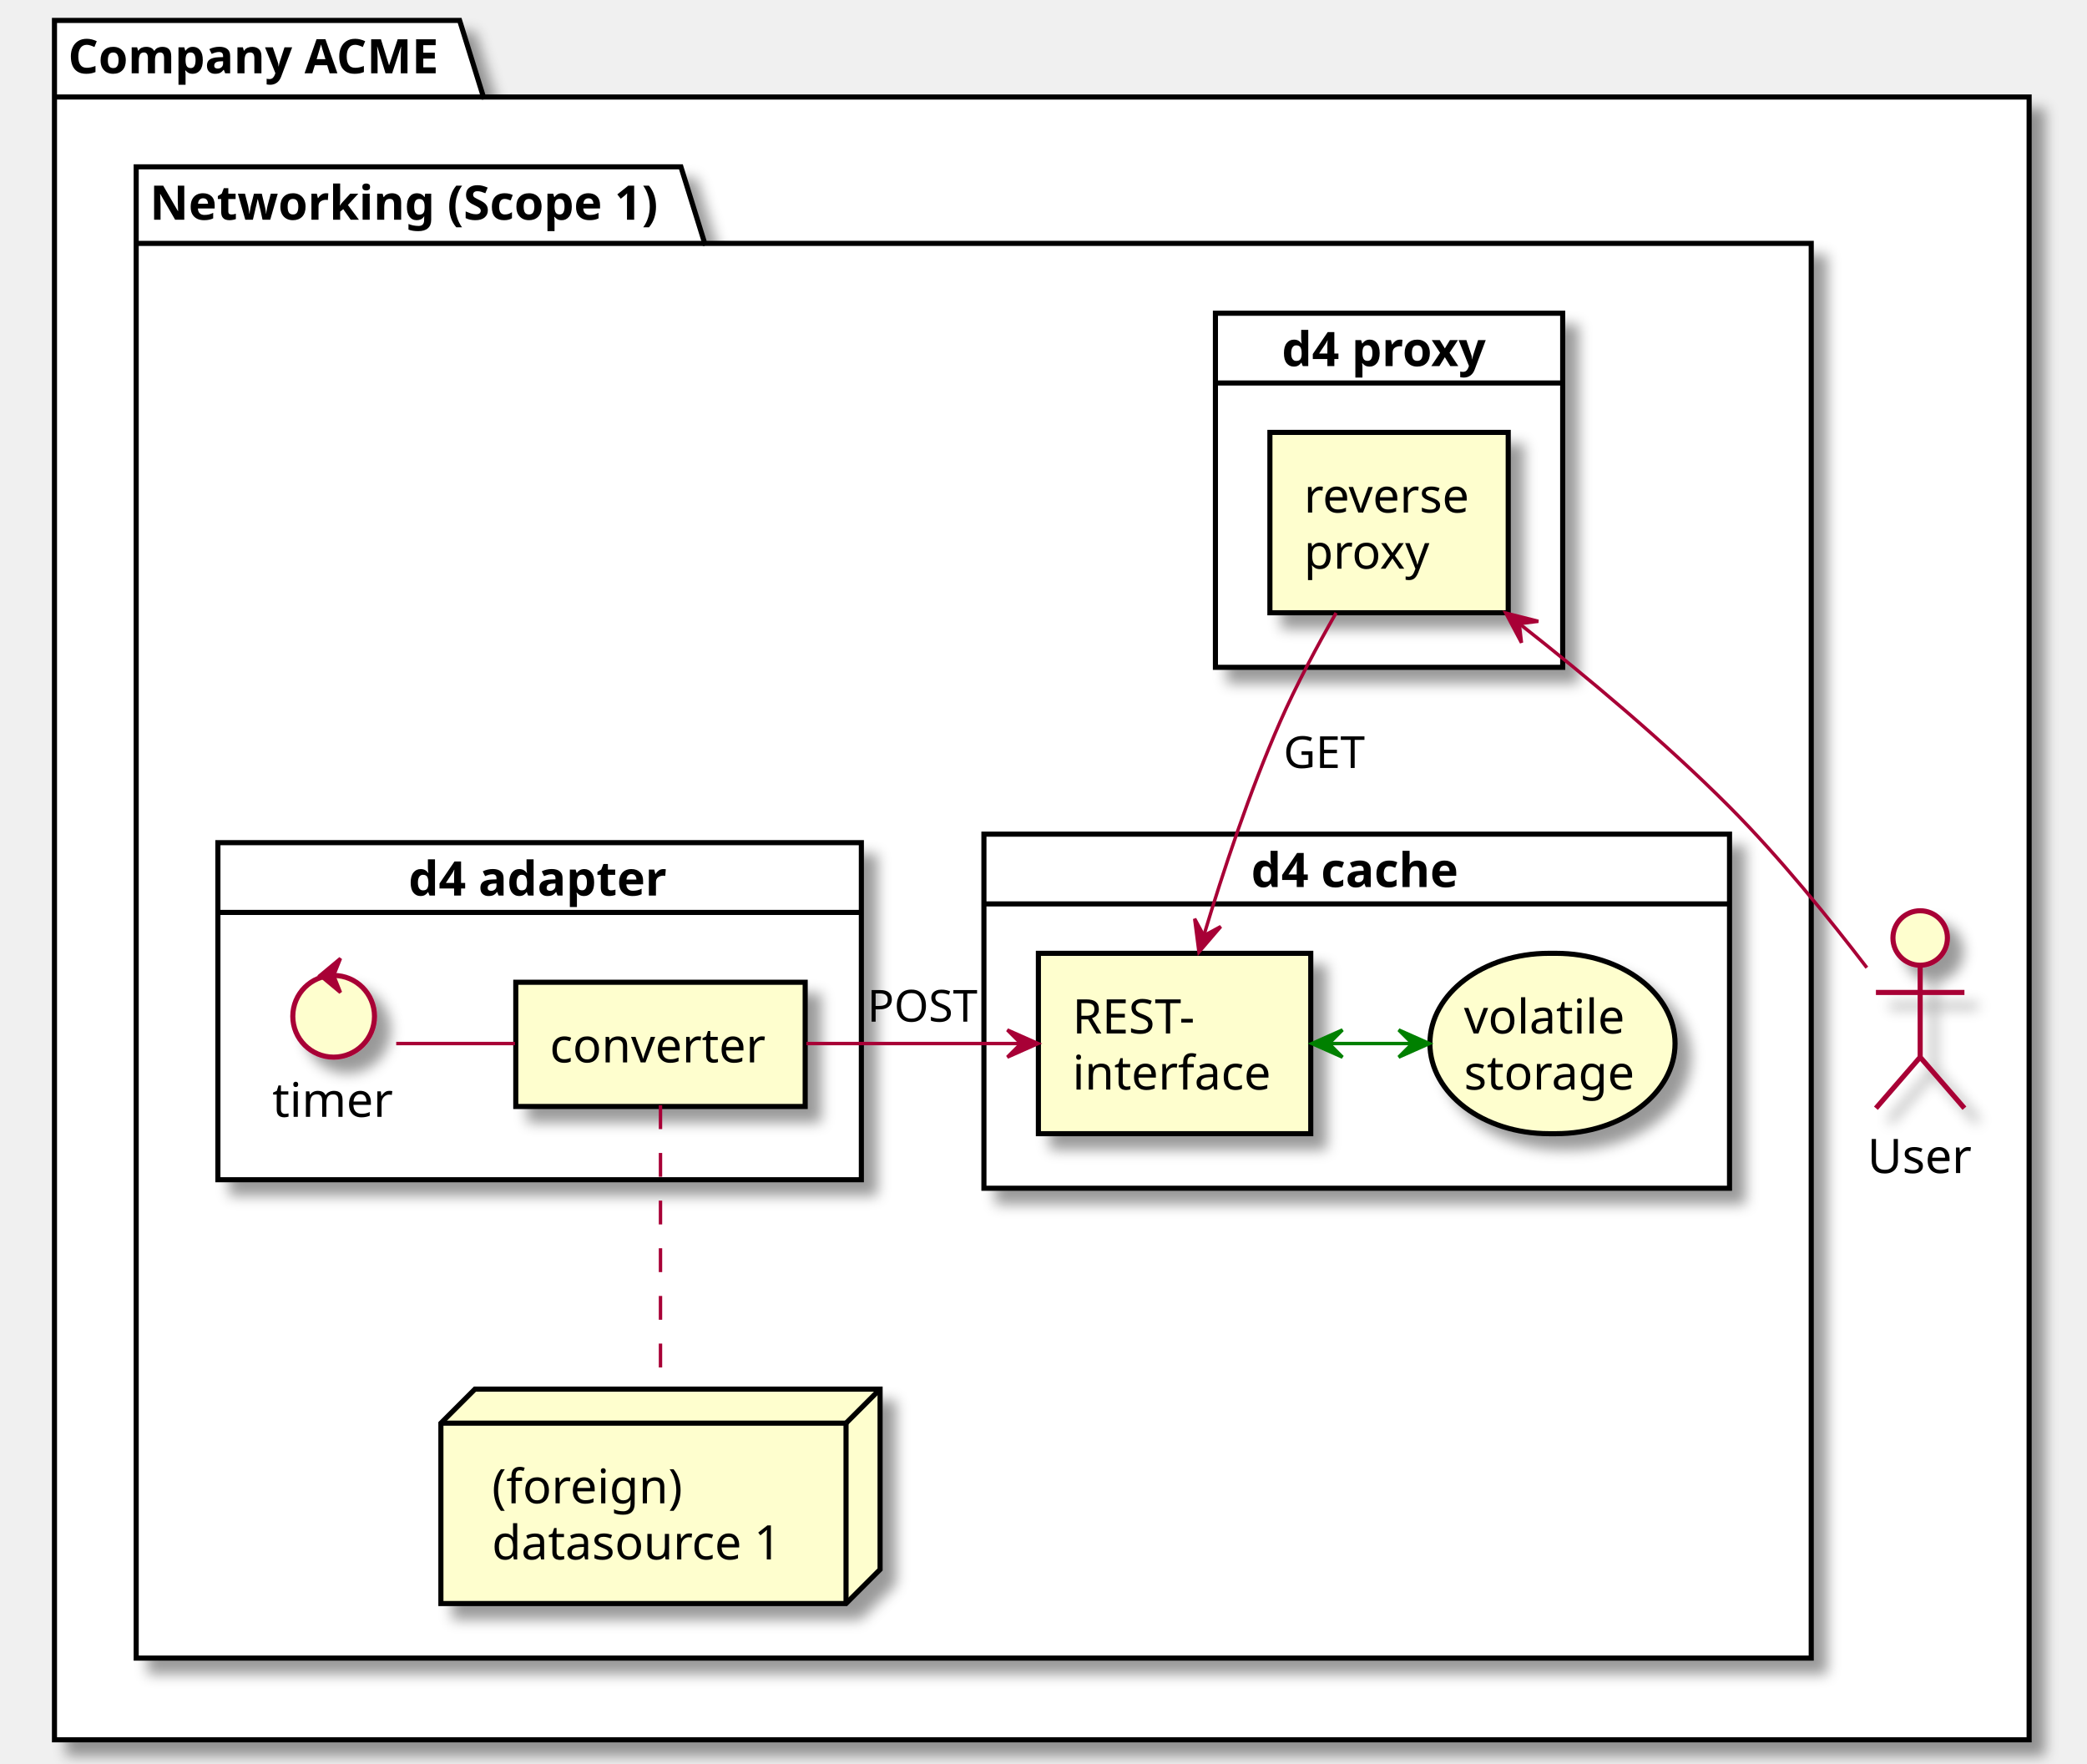
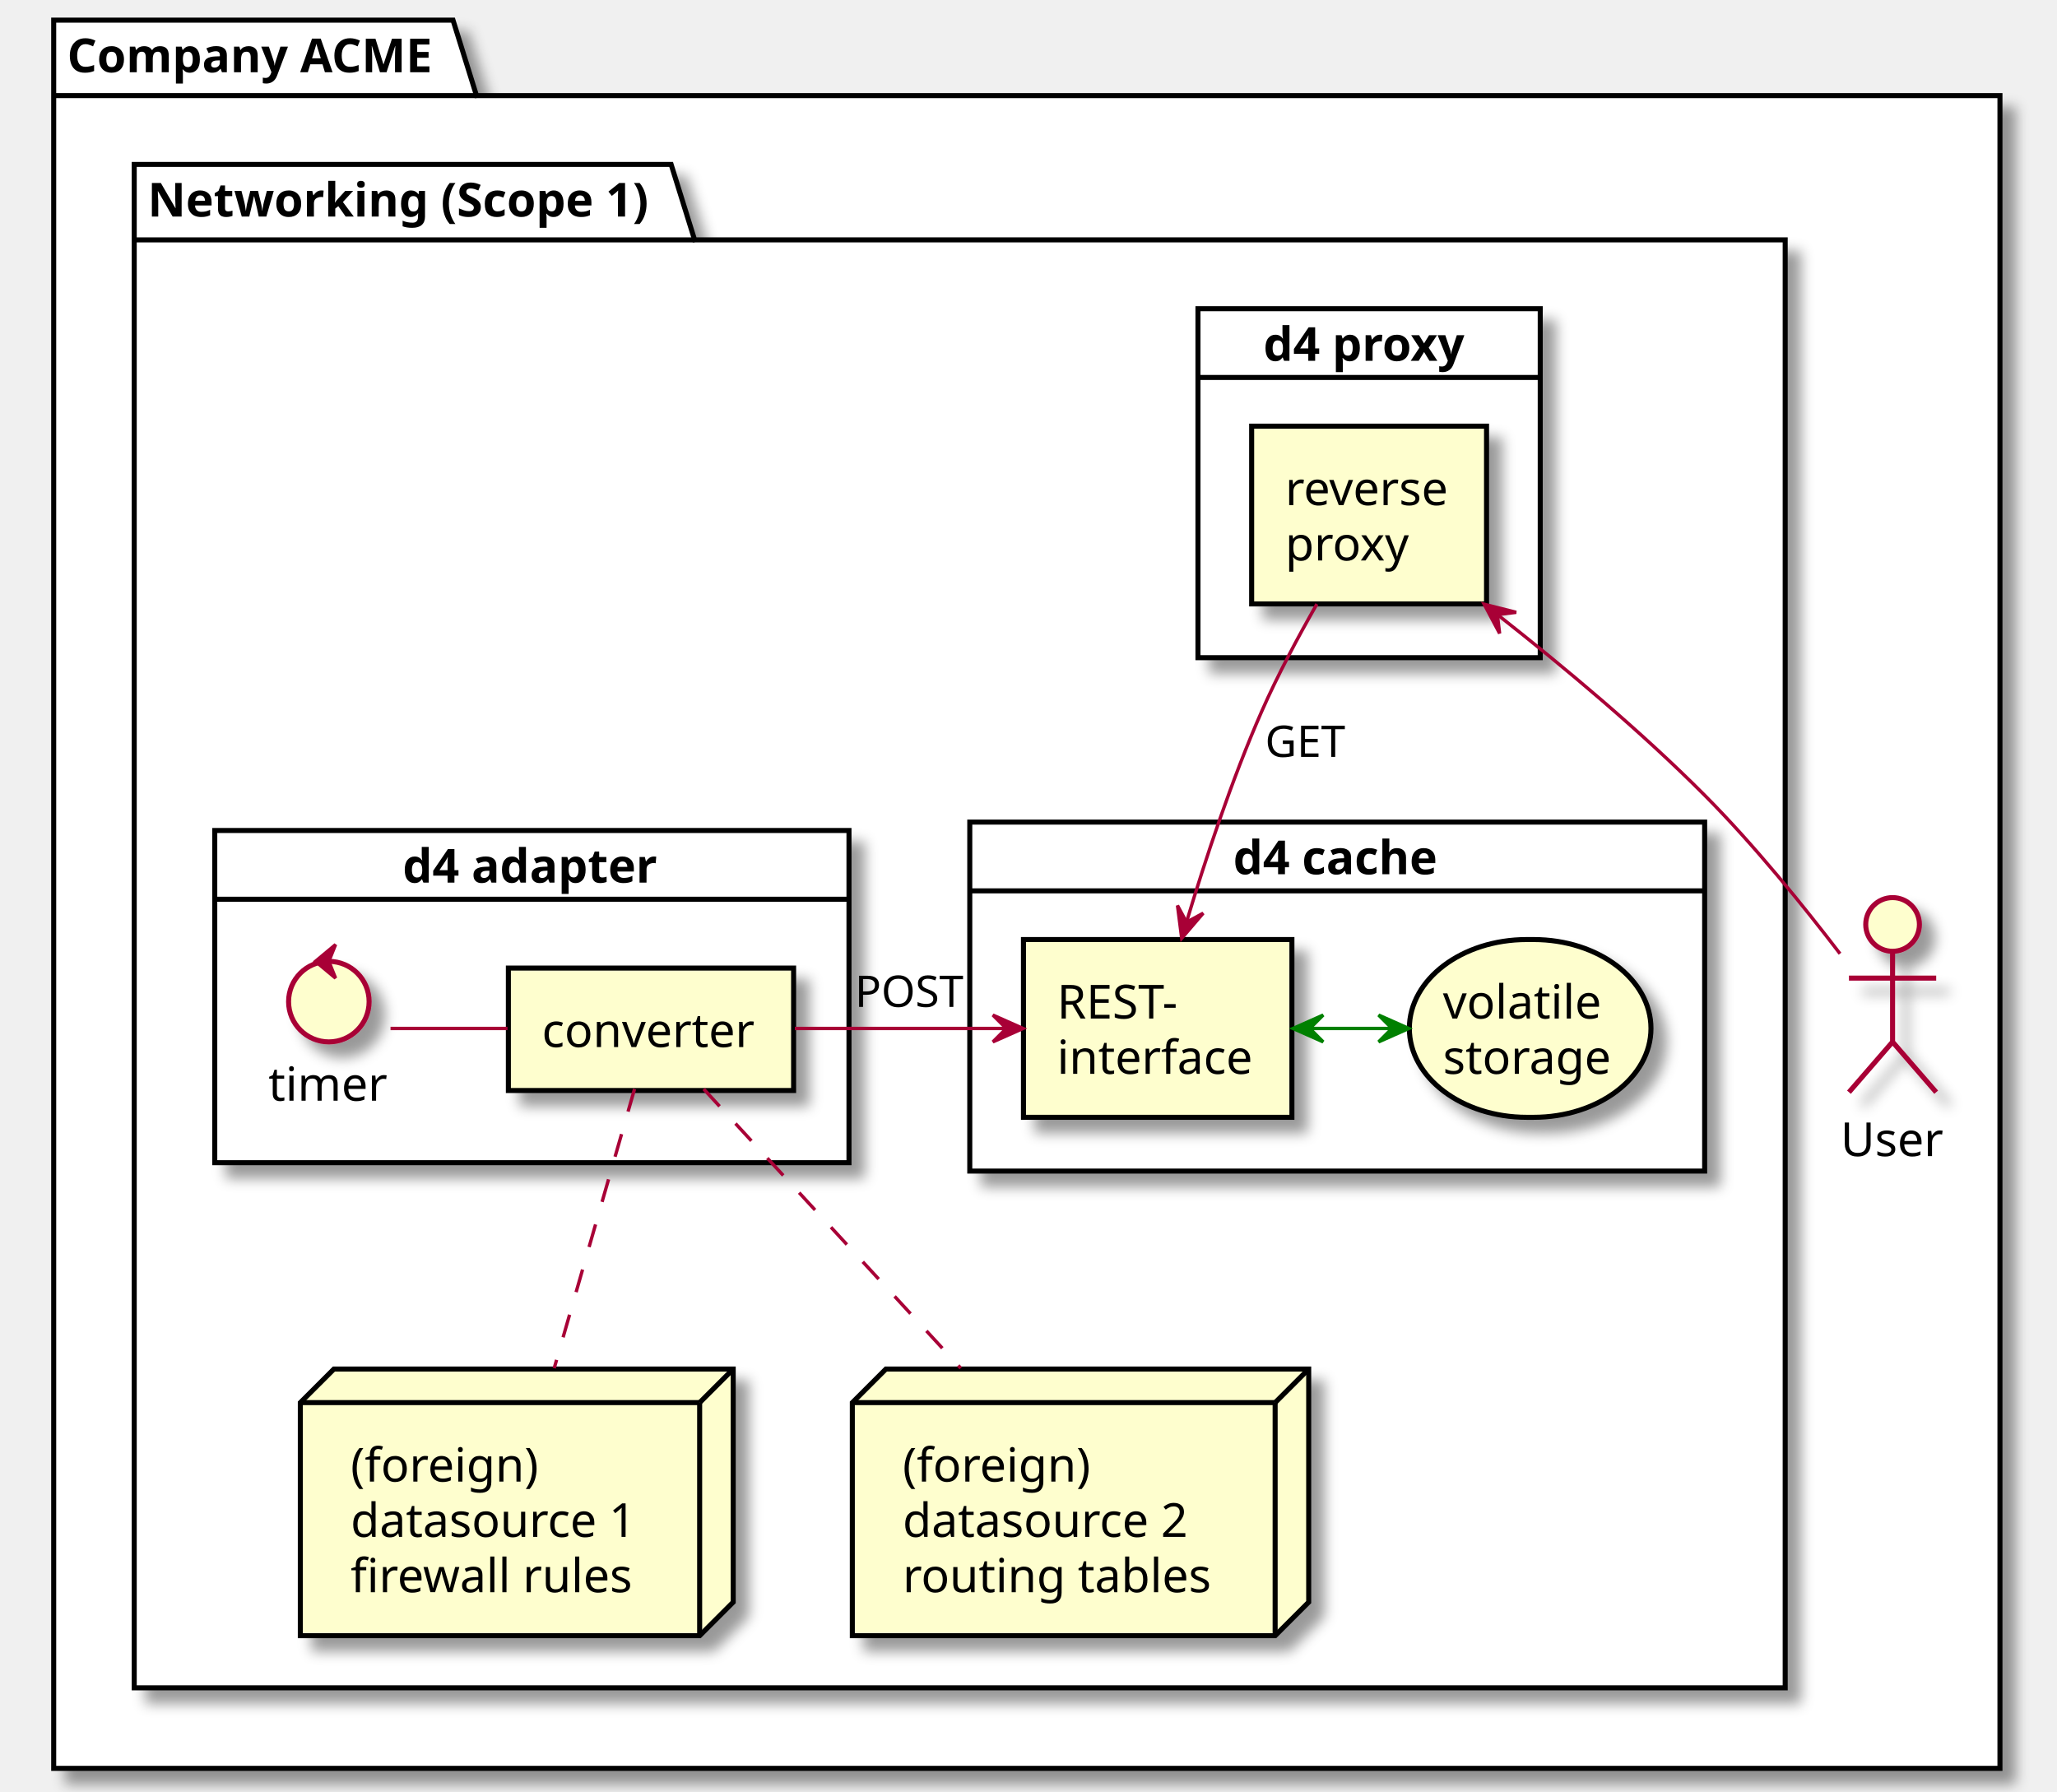
- <svg xmlns="http://www.w3.org/2000/svg" contentScriptType="application/ecmascript" contentStyleType="text/css" height="518px" preserveAspectRatio="none" style="width:613px;height:518px;background:#FFFFFF;" version="1.1" viewBox="0 0 613 518" width="613px" zoomAndPan="magnify">
+ <svg xmlns="http://www.w3.org/2000/svg" contentScriptType="application/ecmascript" contentStyleType="text/css" height="534px" preserveAspectRatio="none" style="width:613px;height:534px;background:#FFFFFF;" version="1.1" viewBox="0 0 613 534" width="613px" zoomAndPan="magnify">
  <defs>
-     <filter height="300%" id="fo3owjv26n3cz" width="300%" x="-1" y="-1">
+     <filter height="300%" id="f1rpj2drwyma76" width="300%" x="-1" y="-1">
      <feGaussianBlur result="blurOut" stdDeviation="2.0" />
      <feColorMatrix in="blurOut" result="blurOut2" type="matrix" values="0 0 0 0 0 0 0 0 0 0 0 0 0 0 0 0 0 0 .4 0" />
      <feOffset dx="4.0" dy="4.0" in="blurOut2" result="blurOut3" />
      <feBlend in="SourceGraphic" in2="blurOut3" mode="normal" />
    </filter>
  </defs>
  <g>
-     <polygon fill="#FFFFFF" filter="url(#fo3owjv26n3cz)" points="16,6,135,6,142,28.488,596,28.488,596,511,16,511,16,6" style="stroke:#000000;stroke-width:1.5;" />
+     <polygon fill="#FFFFFF" filter="url(#f1rpj2drwyma76)" points="16,6,135,6,142,28.488,596,28.488,596,527,16,527,16,6" style="stroke:#000000;stroke-width:1.5;" />
    <line style="stroke:#000000;stroke-width:1.5;" x1="16" x2="142" y1="28.488" y2="28.488" />
    <text fill="#000000" font-family="sans-serif" font-size="14" font-weight="bold" lengthAdjust="spacing" textLength="113" x="20" y="21.535">Company ACME</text>
-     <polygon fill="#FFFFFF" filter="url(#fo3owjv26n3cz)" points="40,49,200,49,207,71.488,532,71.488,532,487,40,487,40,49" style="stroke:#000000;stroke-width:1.5;" />
+     <polygon fill="#FFFFFF" filter="url(#f1rpj2drwyma76)" points="40,49,200,49,207,71.488,532,71.488,532,503,40,503,40,49" style="stroke:#000000;stroke-width:1.5;" />
    <line style="stroke:#000000;stroke-width:1.5;" x1="40" x2="207" y1="71.488" y2="71.488" />
    <text fill="#000000" font-family="sans-serif" font-size="14" font-weight="bold" lengthAdjust="spacing" textLength="154" x="44" y="64.535">Networking (Scope 1)</text>
-     <rect fill="#FFFFFF" filter="url(#fo3owjv26n3cz)" height="104" style="stroke:#000000;stroke-width:1.5;" width="102" x="357" y="92" />
+     <rect fill="#FFFFFF" filter="url(#f1rpj2drwyma76)" height="104" style="stroke:#000000;stroke-width:1.5;" width="102" x="357" y="92" />
    <line style="stroke:#000000;stroke-width:1.5;" x1="357" x2="459" y1="112.488" y2="112.488" />
    <text fill="#000000" font-family="sans-serif" font-size="14" font-weight="bold" lengthAdjust="spacing" textLength="63" x="376.5" y="107.535">d4 proxy</text>
-     <rect fill="#FFFFFF" filter="url(#fo3owjv26n3cz)" height="104" style="stroke:#000000;stroke-width:1.5;" width="219" x="289" y="245" />
+     <rect fill="#FFFFFF" filter="url(#f1rpj2drwyma76)" height="104" style="stroke:#000000;stroke-width:1.5;" width="219" x="289" y="245" />
    <line style="stroke:#000000;stroke-width:1.5;" x1="289" x2="508" y1="265.488" y2="265.488" />
    <text fill="#000000" font-family="sans-serif" font-size="14" font-weight="bold" lengthAdjust="spacing" textLength="62" x="367.5" y="260.535">d4 cache</text>
-     <rect fill="#FFFFFF" filter="url(#fo3owjv26n3cz)" height="99" style="stroke:#000000;stroke-width:1.5;" width="189" x="64" y="247.5" />
+     <rect fill="#FFFFFF" filter="url(#f1rpj2drwyma76)" height="99" style="stroke:#000000;stroke-width:1.5;" width="189" x="64" y="247.5" />
    <line style="stroke:#000000;stroke-width:1.5;" x1="64" x2="253" y1="267.988" y2="267.988" />
    <text fill="#000000" font-family="sans-serif" font-size="14" font-weight="bold" lengthAdjust="spacing" textLength="77" x="120" y="263.035">d4 adapter</text>
-     <ellipse cx="564" cy="275.5" fill="#FEFECE" filter="url(#fo3owjv26n3cz)" rx="8" ry="8" style="stroke:#A80036;stroke-width:1.5;" />
-     <path d="M564,283.5 L564,310.5 M551,291.5 L577,291.5 M564,310.5 L551,325.5 M564,310.5 L577,325.5 " fill="none" filter="url(#fo3owjv26n3cz)" style="stroke:#A80036;stroke-width:1.5;" />
+     <ellipse cx="564" cy="275.5" fill="#FEFECE" filter="url(#f1rpj2drwyma76)" rx="8" ry="8" style="stroke:#A80036;stroke-width:1.5;" />
+     <path d="M564,283.5 L564,310.5 M551,291.5 L577,291.5 M564,310.5 L551,325.5 M564,310.5 L577,325.5 " fill="none" filter="url(#f1rpj2drwyma76)" style="stroke:#A80036;stroke-width:1.5;" />
    <text fill="#000000" font-family="sans-serif" font-size="14" lengthAdjust="spacing" textLength="31" x="548.5" y="344.535">User</text>
-     <polygon fill="#FEFECE" filter="url(#fo3owjv26n3cz)" points="129.5,418,139.5,408,258.5,408,258.5,460.977,248.5,470.977,129.5,470.977,129.5,418" style="stroke:#000000;stroke-width:1.5;" />
-     <line style="stroke:#000000;stroke-width:1.5;" x1="248.5" x2="258.5" y1="418" y2="408" />
-     <line style="stroke:#000000;stroke-width:1.5;" x1="129.5" x2="248.5" y1="418" y2="418" />
-     <line style="stroke:#000000;stroke-width:1.5;" x1="248.5" x2="248.5" y1="418" y2="470.977" />
-     <text fill="#000000" font-family="sans-serif" font-size="14" lengthAdjust="spacing" textLength="60" x="144.5" y="441.535">(foreign)</text>
-     <text fill="#000000" font-family="sans-serif" font-size="14" lengthAdjust="spacing" textLength="89" x="144.5" y="458.023">datasource 1</text>
-     <rect fill="#FEFECE" filter="url(#fo3owjv26n3cz)" height="52.977" style="stroke:#000000;stroke-width:1.5;" width="70" x="373" y="127" />
+     <polygon fill="#FEFECE" filter="url(#f1rpj2drwyma76)" points="89.5,418,99.5,408,218.5,408,218.5,477.465,208.5,487.465,89.5,487.465,89.5,418" style="stroke:#000000;stroke-width:1.5;" />
+     <line style="stroke:#000000;stroke-width:1.5;" x1="208.5" x2="218.5" y1="418" y2="408" />
+     <line style="stroke:#000000;stroke-width:1.5;" x1="89.5" x2="208.5" y1="418" y2="418" />
+     <line style="stroke:#000000;stroke-width:1.5;" x1="208.5" x2="208.5" y1="418" y2="487.465" />
+     <text fill="#000000" font-family="sans-serif" font-size="14" lengthAdjust="spacing" textLength="60" x="104.5" y="441.535">(foreign)</text>
+     <text fill="#000000" font-family="sans-serif" font-size="14" lengthAdjust="spacing" textLength="89" x="104.5" y="458.023">datasource 1</text>
+     <text fill="#000000" font-family="sans-serif" font-size="14" lengthAdjust="spacing" textLength="88" x="104.5" y="474.512">firewall rules</text>
+     <polygon fill="#FEFECE" filter="url(#f1rpj2drwyma76)" points="254,418,264,408,390,408,390,477.465,380,487.465,254,487.465,254,418" style="stroke:#000000;stroke-width:1.5;" />
+     <line style="stroke:#000000;stroke-width:1.5;" x1="380" x2="390" y1="418" y2="408" />
+     <line style="stroke:#000000;stroke-width:1.5;" x1="254" x2="380" y1="418" y2="418" />
+     <line style="stroke:#000000;stroke-width:1.5;" x1="380" x2="380" y1="418" y2="487.465" />
+     <text fill="#000000" font-family="sans-serif" font-size="14" lengthAdjust="spacing" textLength="60" x="269" y="441.535">(foreign)</text>
+     <text fill="#000000" font-family="sans-serif" font-size="14" lengthAdjust="spacing" textLength="89" x="269" y="458.023">datasource 2</text>
+     <text fill="#000000" font-family="sans-serif" font-size="14" lengthAdjust="spacing" textLength="96" x="269" y="474.512">routing tables</text>
+     <rect fill="#FEFECE" filter="url(#f1rpj2drwyma76)" height="52.977" style="stroke:#000000;stroke-width:1.5;" width="70" x="373" y="127" />
    <text fill="#000000" font-family="sans-serif" font-size="14" lengthAdjust="spacing" textLength="50" x="383" y="150.535">reverse</text>
    <text fill="#000000" font-family="sans-serif" font-size="14" lengthAdjust="spacing" textLength="40" x="383" y="167.023">proxy</text>
-     <rect fill="#FEFECE" filter="url(#fo3owjv26n3cz)" height="52.977" style="stroke:#000000;stroke-width:1.5;" width="80" x="305" y="280" />
+     <rect fill="#FEFECE" filter="url(#f1rpj2drwyma76)" height="52.977" style="stroke:#000000;stroke-width:1.5;" width="80" x="305" y="280" />
    <text fill="#000000" font-family="sans-serif" font-size="14" lengthAdjust="spacing" textLength="42" x="315" y="303.535">REST-</text>
    <text fill="#000000" font-family="sans-serif" font-size="14" lengthAdjust="spacing" textLength="60" x="315" y="320.023">interface</text>
-     <rect fill="#FEFECE" filter="url(#fo3owjv26n3cz)" height="52.977" rx="35" ry="35" style="stroke:#000000;stroke-width:1.5;" width="72" x="420" y="280" />
+     <rect fill="#FEFECE" filter="url(#f1rpj2drwyma76)" height="52.977" rx="35" ry="35" style="stroke:#000000;stroke-width:1.5;" width="72" x="420" y="280" />
    <text fill="#000000" font-family="sans-serif" font-size="14" lengthAdjust="spacing" textLength="49" x="430" y="303.535">volatile</text>
    <text fill="#000000" font-family="sans-serif" font-size="14" lengthAdjust="spacing" textLength="52" x="430" y="320.023">storage</text>
-     <ellipse cx="98" cy="298.5" fill="#FEFECE" filter="url(#fo3owjv26n3cz)" rx="12" ry="12" style="stroke:#A80036;stroke-width:1.5;" />
+     <ellipse cx="98" cy="298.5" fill="#FEFECE" filter="url(#f1rpj2drwyma76)" rx="12" ry="12" style="stroke:#A80036;stroke-width:1.5;" />
    <polygon fill="#A80036" points="94,286.5,100,281.5,98,286.5,100,291.5,94,286.5" style="stroke:#A80036;stroke-width:1.0;" />
    <text fill="#000000" font-family="sans-serif" font-size="14" lengthAdjust="spacing" textLength="36" x="80" y="328.035">timer</text>
-     <rect fill="#FEFECE" filter="url(#fo3owjv26n3cz)" height="36.488" style="stroke:#000000;stroke-width:1.5;" width="85" x="151.5" y="288.5" />
+     <rect fill="#FEFECE" filter="url(#f1rpj2drwyma76)" height="36.488" style="stroke:#000000;stroke-width:1.5;" width="85" x="151.5" y="288.5" />
    <text fill="#000000" font-family="sans-serif" font-size="14" lengthAdjust="spacing" textLength="65" x="161.5" y="312.035">converter</text>
    <path d="M390.45,306.5 C398.56,306.5 406.67,306.5 414.78,306.5 " fill="none" id="ca_scp1_d4_cache_rest-ca_scp1_d4_cache_store" style="stroke:#008000;stroke-width:1.0;" />
    <polygon fill="#008000" points="419.83,306.5,410.83,302.5,414.83,306.5,410.83,310.5,419.83,306.5" style="stroke:#008000;stroke-width:1.0;" />
    <polygon fill="#008000" points="385.32,306.5,394.32,310.5,390.32,306.5,394.32,302.5,385.32,306.5" style="stroke:#008000;stroke-width:1.0;" />
    <path d="M116.38,306.5 C128,306.5 139.62,306.5 151.25,306.5 " fill="none" id="ca_scp1_d4_adpt_timer-ca_scp1_d4_adpt_conv" style="stroke:#A80036;stroke-width:1.0;" />
-     <path d="M194,324.63 C194,345.71 194,381.9 194,407.83 " fill="none" id="ca_scp1_d4_adpt_conv-ca_scp1_ds1" style="stroke:#A80036;stroke-width:1.0;stroke-dasharray:7.0,7.0;" />
+     <path d="M189.1,324.54 C183.17,345.13 173.02,380.4 165.16,407.73 " fill="none" id="ca_scp1_d4_adpt_conv-ca_scp1_ds1" style="stroke:#A80036;stroke-width:1.0;stroke-dasharray:7.0,7.0;" />
+     <path d="M209.7,324.54 C228.65,345.13 261.13,380.4 286.3,407.73 " fill="none" id="ca_scp1_d4_adpt_conv-ca_scp1_ds2" style="stroke:#A80036;stroke-width:1.0;stroke-dasharray:7.0,7.0;" />
    <path d="M236.87,306.5 C256.48,306.5 279.72,306.5 299.63,306.5 " fill="none" id="ca_scp1_d4_adpt_conv-to-ca_scp1_d4_cache_rest" style="stroke:#A80036;stroke-width:1.0;" />
    <polygon fill="#A80036" points="304.88,306.5,295.88,302.5,299.88,306.5,295.88,310.5,304.88,306.5" style="stroke:#A80036;stroke-width:1.0;" />
    <text fill="#000000" font-family="sans-serif" font-size="13" lengthAdjust="spacing" textLength="32" x="254.75" y="300.068">POST</text>
    <path d="M392.44,180.02 C386.84,189.81 380.73,201.23 376,212 C367.07,232.32 359.23,256.07 353.66,274.55 " fill="none" id="ca_scp1_d4_prxy_conv-to-ca_scp1_d4_cache_rest" style="stroke:#A80036;stroke-width:1.0;" />
    <polygon fill="#A80036" points="352.16,279.62,358.567,272.14,353.59,274.829,350.901,269.852,352.16,279.62" style="stroke:#A80036;stroke-width:1.0;" />
    <text fill="#000000" font-family="sans-serif" font-size="13" lengthAdjust="spacing" textLength="24" x="377" y="225.568">GET</text>
    <path d="M446.58,183.43 C465.81,198.56 488.96,217.87 508,237 C522.74,251.8 537.62,270.21 548.34,284.22 " fill="none" id="ca_scp1_d4_prxy_conv-backto-ca_scp1_d4_actor_rproxy" style="stroke:#A80036;stroke-width:1.0;" />
    <polygon fill="#A80036" points="442.29,180.07,446.897,188.775,446.222,183.159,451.839,182.484,442.29,180.07" style="stroke:#A80036;stroke-width:1.0;" />
  </g>
</svg>
